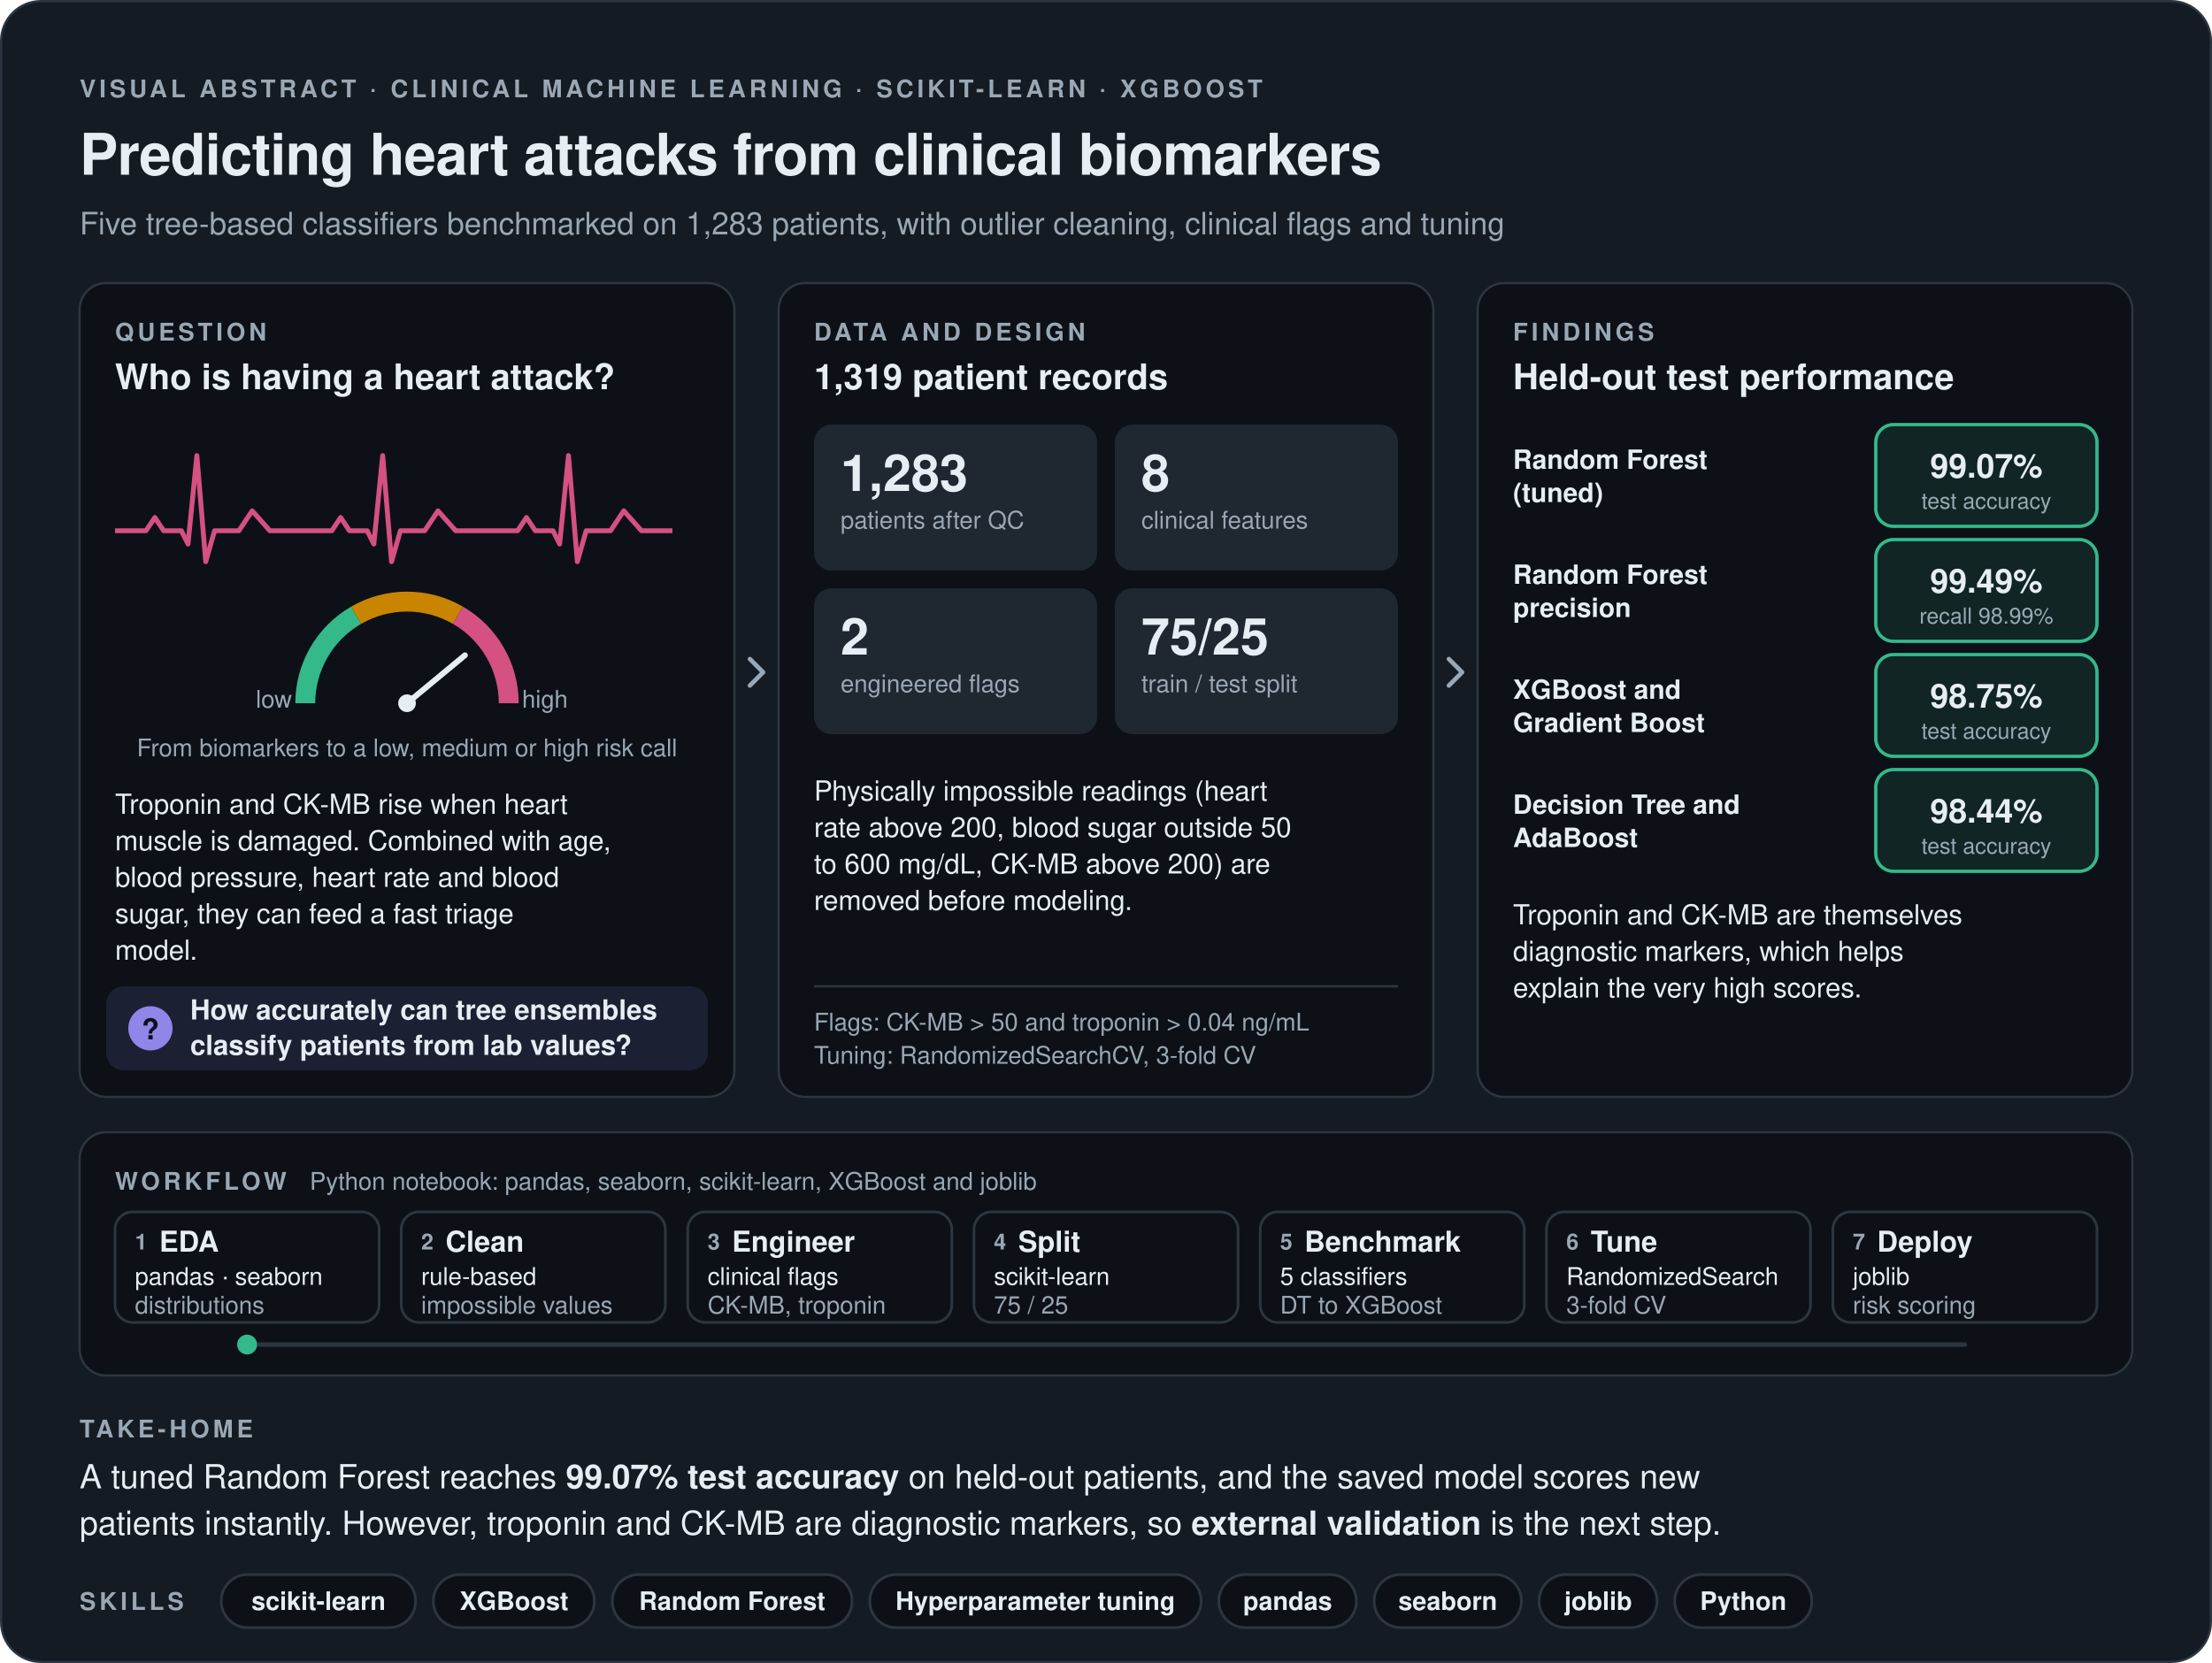
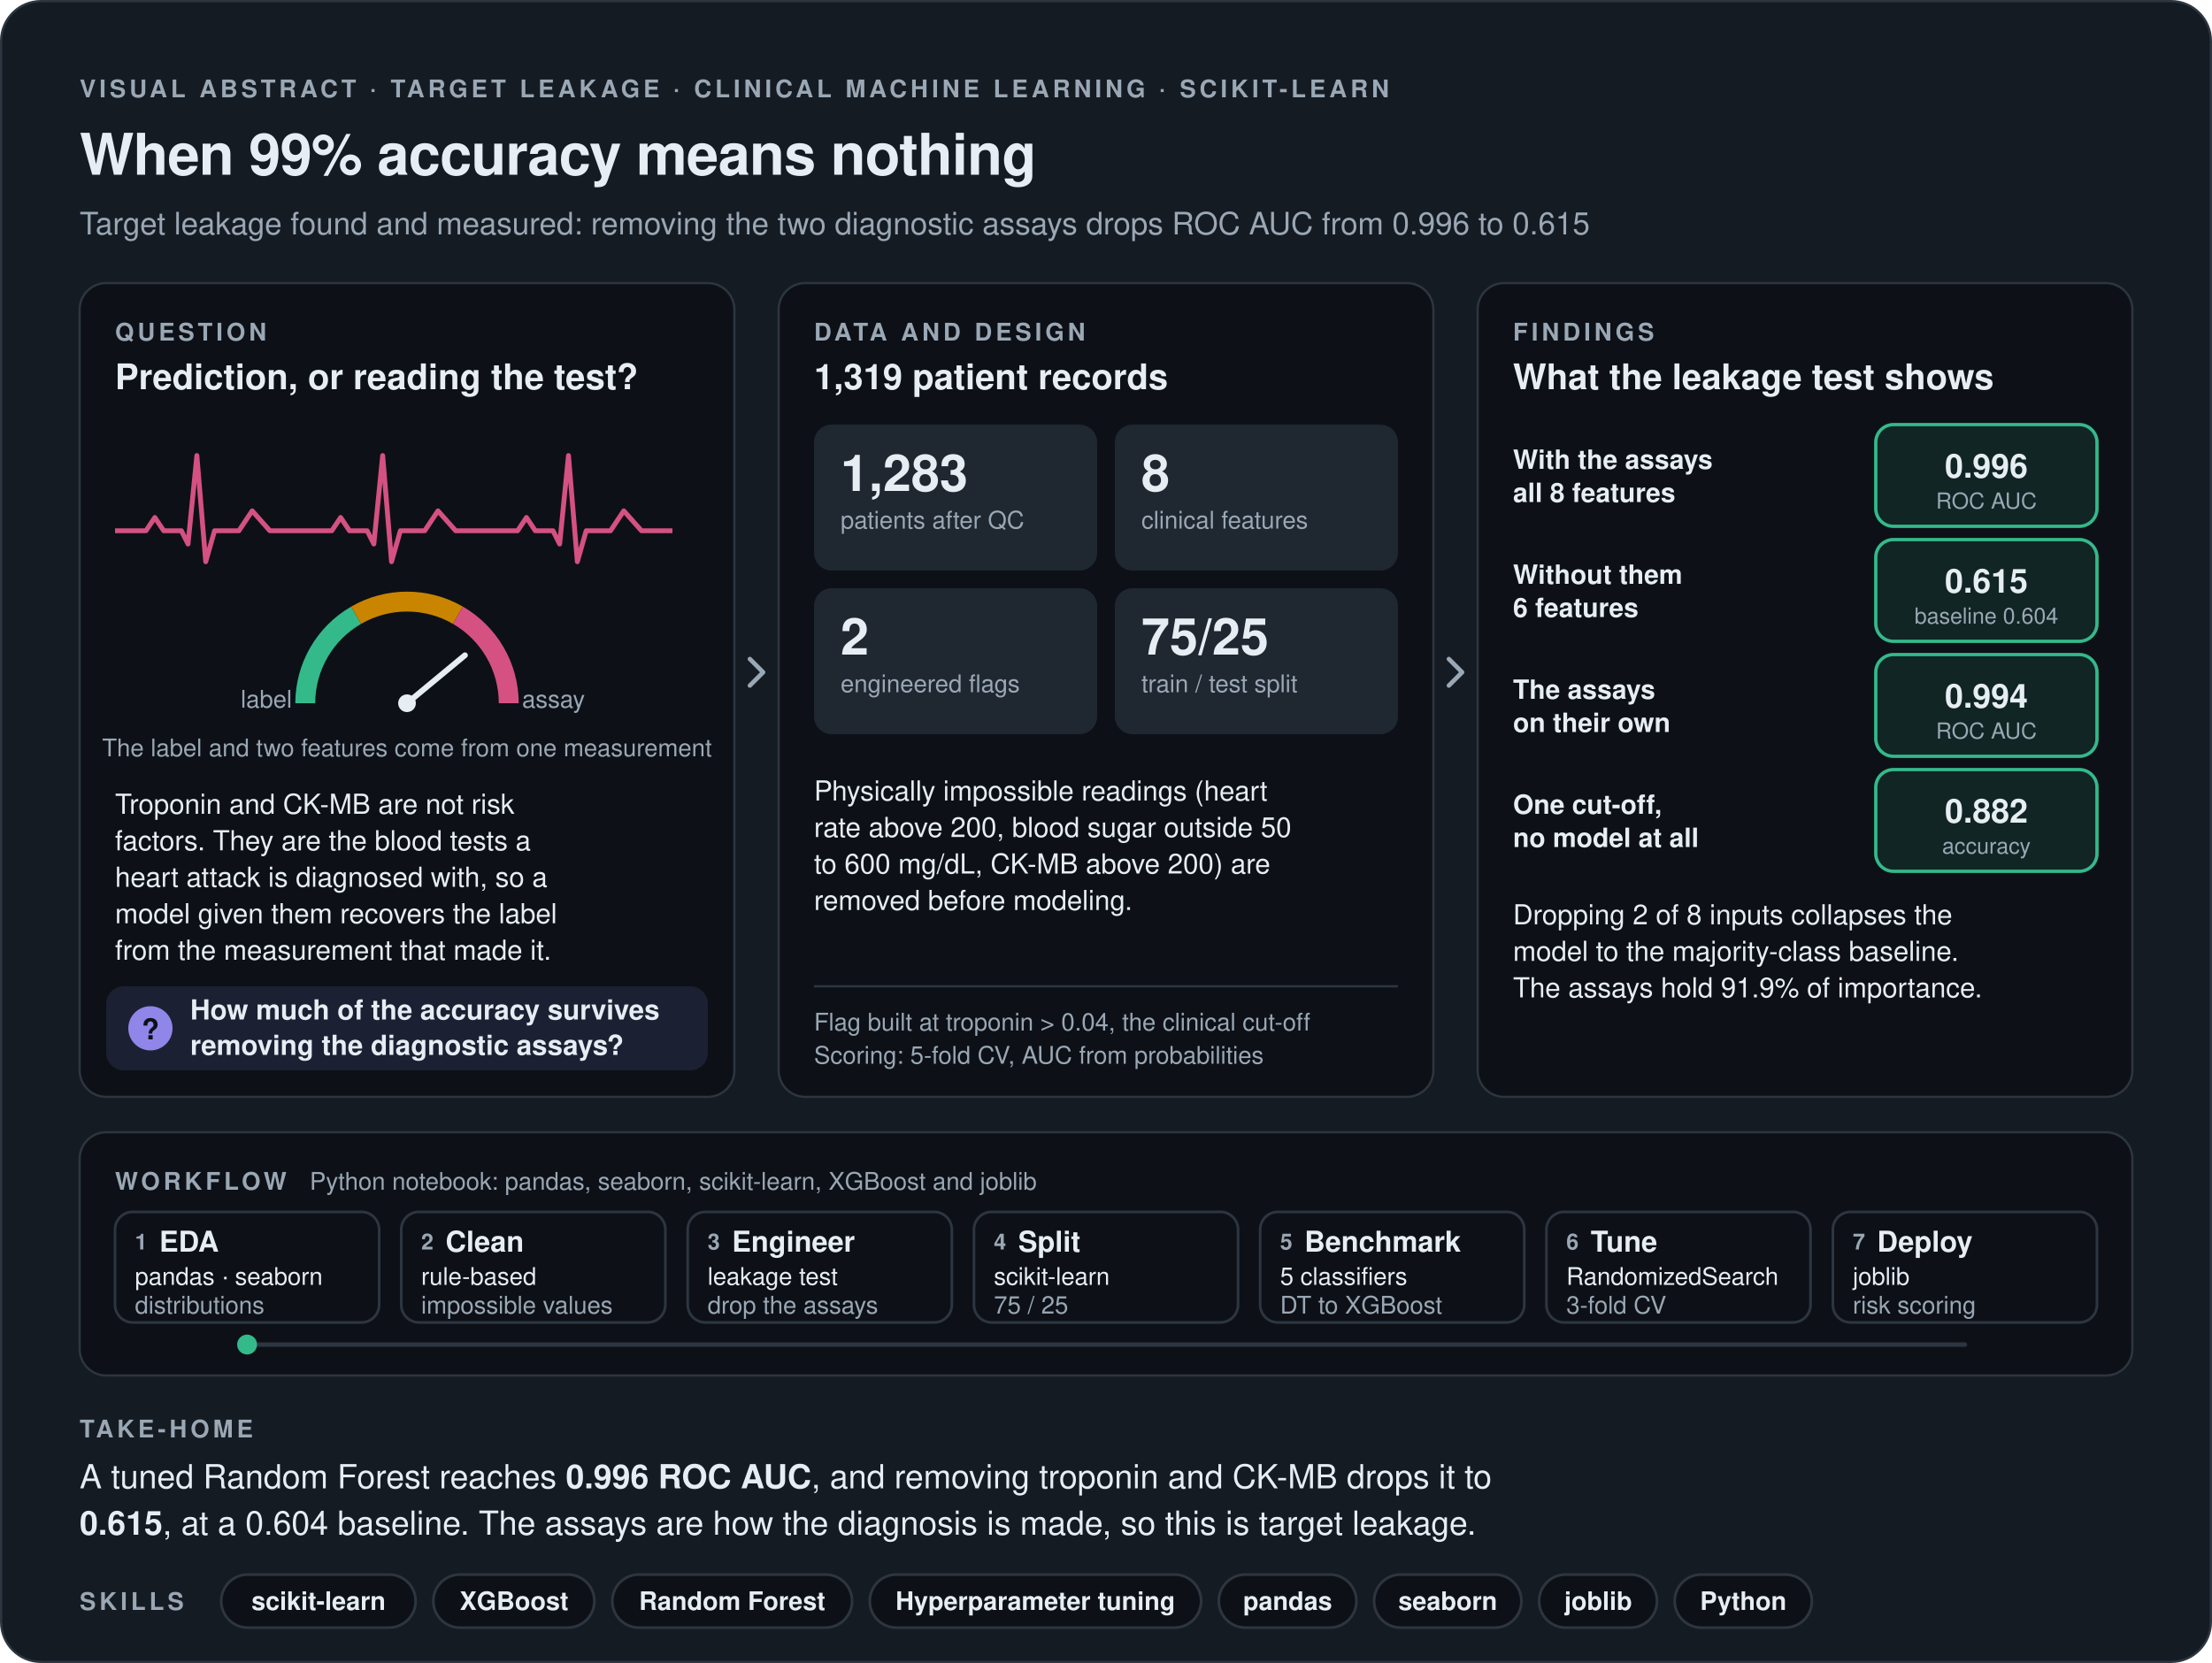
<svg xmlns="http://www.w3.org/2000/svg" viewBox="0 0 1000 752" width="1000" height="752" role="img" aria-labelledby="t d">
  <style>
  text { font-family: 'Helvetica Neue', Helvetica, Arial, 'Liberation Sans', sans-serif; fill: #e6edf3; }
  .bgcard { fill: #151b23; stroke: #2d3640; }
  .panel { fill: #0d1117; stroke: #2d3640; stroke-width: 1; }
  .eyebrow { font-size: 11px; font-weight: 700; letter-spacing: 1.6px; fill: #9aa7b4; }
  .title { font-size: 26px; font-weight: 700; letter-spacing: -0.3px; }
  .sub { font-size: 14px; fill: #9aa7b4; }
  .h2 { font-size: 16px; font-weight: 700; }
  .body { font-size: 12.5px; }
  .small { font-size: 11px; fill: #9aa7b4; }
  .lab { font-size: 12px; font-weight: 700; }
  .num { font-size: 23px; font-weight: 700; }
  .q { font-size: 12.5px; font-weight: 700; }
  .take { font-size: 15px; }
  .em { font-weight: 700; }
  .step-role { font-size: 13px; font-weight: 700; }
  .step-tool { font-size: 11px; }
  .step-n { font-size: 10px; font-weight: 700; fill: #9aa7b4; }
  .chiptext { font-size: 11.5px; font-weight: 600; }
  .skill { fill: #0d1117; stroke: #2d3640; stroke-width: 1.2; }
  .rule { stroke: #2d3640; stroke-width: 1; fill: none; }
  .qbox { fill: #1c2033; }
  .qmark { fill: #9085e9; }
  .qmark-t { font-size: 13px; font-weight: 700; fill: #0d1117; }
  .chev { fill: none; stroke: #9aa7b4; stroke-width: 2; stroke-linecap: round; stroke-linejoin: round; }
  .chip { fill: #0d1117; stroke: #2d3640; stroke-width: 1.2; animation: glow 8.4s linear infinite; }
  .track { stroke: #2d3640; stroke-width: 2; stroke-linecap: round; }
  .packet { fill: #34b98b; animation: travel 8.4s linear infinite; }
  .tile { stroke-width: 1.5; }
  .tile.up { fill: #e66767; fill-opacity: .14; stroke: #e66767; }
  .tile.down { fill: #3987e5; fill-opacity: .14; stroke: #3987e5; }
  .tile.metric { fill: #34b98b; fill-opacity: .12; stroke: #34b98b; }
  .tile.note { fill: #9085e9; fill-opacity: .10; stroke: #9085e9; }
  .tval { font-size: 15px; font-weight: 700; }
  .tsub { font-size: 10px; fill: #9aa7b4; }
  .tri-up { fill: #e66767; transform-box: fill-box; transform-origin: center; animation: bobUp 2.6s ease-in-out infinite; }
  .tri-down { fill: #3987e5; transform-box: fill-box; transform-origin: center; animation: bobDown 2.6s ease-in-out infinite; }
  .check { fill: none; stroke: #34b98b; stroke-width: 2.6; stroke-linecap: round; stroke-linejoin: round; }
  .statbox { fill: #1f2731; }
  /* motif classes */
  .m-lab { font-size: 11px; fill: #9aa7b4; }
  .m-lab.bold { font-weight: 700; fill: #e6edf3; }
  .m-lab.small { font-size: 9.5px; }
  .m-lab.inv { fill: #0d1117; font-weight: 700; }
  .m-strand { fill: none; stroke-width: 2.6; stroke-linecap: round; }
  .m-strand.a { stroke: #9085e9; }
  .m-strand.b { stroke: #34b98b; }
  .m-rung { stroke: #2d3640; stroke-width: 2; }
  .m-rung.hit { stroke: #d55181; stroke-width: 3; }
  .m-hitdot, .m-ring, .m-dot.hom, .m-cell.hom { transform-box: fill-box; transform-origin: center; }
  .m-hitdot { fill: #d55181; animation: pulse 3s ease-in-out infinite; }
  .m-dot { fill-opacity: .85; }
  .cx { fill: #9085e9; } .acc { fill: #34b98b; } .cb { fill: #c98500; } .hom { fill: #d55181; }
  .ink { fill: #e6edf3; }
  .m-peak { fill-opacity: .7; stroke: none; }
  .m-base { stroke: #2d3640; stroke-width: 1.2; }
  .m-gene { stroke: #9aa7b4; stroke-width: 1.4; }
  .m-exon { fill: #9aa7b4; }
  .m-tissue { fill: #1f2731; stroke: #9aa7b4; stroke-width: 1.2; }
  .m-tissue.fillonly { stroke: none; }
  .m-tissue.outline { fill: none; stroke-width: 1.6; }
  .m-ring { fill: none; stroke: #e6edf3; stroke-width: 2; stroke-dasharray: 3 2; animation: pulse 3.2s ease-in-out infinite; }
  .m-cell { stroke: #0d1117; stroke-width: 1.2; }
  .m-radius { fill: #34b98b; fill-opacity: .08; stroke: #34b98b; stroke-width: 1.6; stroke-dasharray: 4 3; }
  .m-center { fill: #e6edf3; }
  .m-cellf { stroke: none; }
  .m-op { font-size: 18px; font-weight: 700; fill: #9aa7b4; }
  .m-edge { stroke: #2d3640; stroke-width: .8; }
  .m-edge.strong { stroke: #9aa7b4; stroke-width: 1.4; }
  .m-node { fill: #0d1117; stroke: #9085e9; stroke-width: 2; }
  .m-node.in { stroke: #9aa7b4; }
  .m-node.z { fill: #34b98b; stroke: #34b98b; }
  .m-base-t { font-family: 'SFMono-Regular', Menlo, Consolas, 'Liberation Mono', monospace; font-size: 15px; font-weight: 700; }
  .m-base-t.acc { fill: #34b98b; } .m-base-t.cx { fill: #9085e9; } .m-base-t.cb { fill: #c98500; } .m-base-t.hom { fill: #d55181; }
  .m-window { fill: #34b98b; fill-opacity: .10; stroke: #34b98b; stroke-width: 2; animation: scan 4s ease-in-out infinite; }
  .m-bar { fill: #9085e9; fill-opacity: .75; }
  .m-arrow { stroke: #9aa7b4; stroke-width: 1.4; fill: none; }
  .m-table { fill: #0d1117; stroke: #9aa7b4; stroke-width: 1.2; }
  .m-thead { fill: #9085e9; }
  .m-row { stroke: #2d3640; stroke-width: 1.4; }
  .m-cyl { fill: #1f2731; stroke: #34b98b; stroke-width: 1.6; }
  .m-cyl.top { fill: #0d1117; }
  .m-bond { stroke: #9aa7b4; stroke-width: 3; stroke-linecap: round; }
  .m-atom { fill: #9aa7b4; stroke: #0d1117; stroke-width: 1.4; }
  .m-atom.pep { animation: drift 4s ease-in-out infinite; }
  .m-head { fill: #c98500; }
  .m-tail { fill: none; stroke: #2d3640; stroke-width: 1.4; }
  .m-stick { stroke: #9aa7b4; stroke-width: 2; }
  .m-stick.ghost { stroke: #2d3640; stroke-dasharray: 3 2; }
  .m-stick.hit { stroke: #d55181; stroke-width: 3; }
  .m-ecg { fill: none; stroke: #d55181; stroke-width: 2.2; stroke-linejoin: round; stroke-dasharray: 900; animation: ecg 3.4s linear infinite; }
  .m-gauge { fill: none; stroke-width: 9; }
  .m-gauge.acc { stroke: #34b98b; } .m-gauge.cb { stroke: #c98500; } .m-gauge.hom { stroke: #d55181; }
  .m-needle { stroke: #e6edf3; stroke-width: 2.6; stroke-linecap: round; }
  @keyframes pulse { 0%, 100% { opacity: .5; transform: scale(.85); } 50% { opacity: 1; transform: scale(1.15); } }
  @keyframes bobUp { 0%, 100% { transform: translateY(1.5px); } 50% { transform: translateY(-1.5px); } }
  @keyframes bobDown { 0%, 100% { transform: translateY(-1.5px); } 50% { transform: translateY(1.5px); } }
  @keyframes travel { 0% { transform: translateX(0); opacity: 0; } 3% { opacity: 1; } 97% { opacity: 1; } 100% { transform: translateX(776.6px); opacity: 0; } }
  @keyframes glow { 0%, 14.3%, 100% { stroke: #2d3640; stroke-width: 1.2; } 3%, 8.9% { stroke: #34b98b; stroke-width: 2.2; } }
  @keyframes scan { 0%, 100% { transform: translateX(0); } 50% { transform: translateX(6px); } }
  @keyframes drift { 0%, 100% { transform: translateY(0); } 50% { transform: translateY(-5px); } }
  @keyframes ecg { 0% { stroke-dashoffset: 900; } 100% { stroke-dashoffset: 0; } }
  @media (prefers-reduced-motion: reduce) { * { animation: none !important; } }
</style>
  <rect x="0.5" y="0.5" width="999" height="751" rx="18" class="bgcard" />
-   <text x="36.0" y="44.0" class="eyebrow">VISUAL ABSTRACT  ·  CLINICAL MACHINE LEARNING  ·  SCIKIT-LEARN  ·  XGBOOST</text>
-   <text x="36.0" y="79.0" class="title">Predicting heart attacks from clinical biomarkers</text>
-   <text x="36.0" y="106.0" class="sub">Five tree-based classifiers benchmarked on 1,283 patients, with outlier cleaning, clinical flags and tuning</text>
+   <text x="36.0" y="44.0" class="eyebrow">VISUAL ABSTRACT  ·  TARGET LEAKAGE  ·  CLINICAL MACHINE LEARNING  ·  SCIKIT-LEARN</text>
+   <text x="36.0" y="79.0" class="title">When 99% accuracy means nothing</text>
+   <text x="36.0" y="106.0" class="sub">Target leakage found and measured: removing the two diagnostic assays drops ROC AUC from 0.996 to 0.615</text>
  <rect x="36" y="128" width="296" height="368" rx="12" class="panel" />
  <text x="52.0" y="154.0" class="eyebrow">QUESTION</text>
-   <text x="52.0" y="176.0" class="h2">Who is having a heart attack?</text>
+   <text x="52.0" y="176.0" class="h2">Prediction, or reading the test?</text>
  <path class="m-ecg" d="M52.0,240.0 L66.0,240.0 L70.0,234.0 L74.0,240.0 L82.0,240.0 L85.0,246.0 L89.0,206.0 L93.0,254.0 L97.0,240.0 L108.0,240.0 L114.0,231.0 L122.0,240.0 L136.0,240.0 L136.0,240.0 L150.0,240.0 L154.0,234.0 L158.0,240.0 L166.0,240.0 L169.0,246.0 L173.0,206.0 L177.0,254.0 L181.0,240.0 L192.0,240.0 L198.0,231.0 L206.0,240.0 L220.0,240.0 L220.0,240.0 L234.0,240.0 L238.0,234.0 L242.0,240.0 L250.0,240.0 L253.0,246.0 L257.0,206.0 L261.0,254.0 L265.0,240.0 L276.0,240.0 L282.0,231.0 L290.0,240.0 L304.0,240.0" />
  <path d="M138.0,318.0 A46,46 0 0 1 161.0,278.2" class="m-gauge acc" />
  <path d="M161.0,278.2 A46,46 0 0 1 207.0,278.2" class="m-gauge cb" />
  <path d="M207.0,278.2 A46,46 0 0 1 230.0,318.0" class="m-gauge hom" />
  <line x1="184.0" y1="318" x2="210.2" y2="296.3" class="m-needle" />
  <circle cx="184.0" cy="318" r="4" class="m-center" />
-   <text x="132.0" y="320.0" class="m-lab" text-anchor="end">low</text>
-   <text x="236.0" y="320.0" class="m-lab">high</text>
-   <text x="184.0" y="342.0" class="small" text-anchor="middle">From biomarkers to a low, medium or high risk call</text>
-   <text x="52.0" y="368.0" class="body">Troponin and CK-MB rise when heart</text>
-   <text x="52.0" y="384.5" class="body">muscle is damaged. Combined with age,</text>
-   <text x="52.0" y="401.0" class="body">blood pressure, heart rate and blood</text>
-   <text x="52.0" y="417.5" class="body">sugar, they can feed a fast triage</text>
-   <text x="52.0" y="434.0" class="body">model.</text>
+   <text x="132.0" y="320.0" class="m-lab" text-anchor="end">label</text>
+   <text x="236.0" y="320.0" class="m-lab">assay</text>
+   <text x="184.0" y="342.0" class="small" text-anchor="middle">The label and two features come from one measurement</text>
+   <text x="52.0" y="368.0" class="body">Troponin and CK-MB are not risk</text>
+   <text x="52.0" y="384.5" class="body">factors. They are the blood tests a</text>
+   <text x="52.0" y="401.0" class="body">heart attack is diagnosed with, so a</text>
+   <text x="52.0" y="417.5" class="body">model given them recovers the label</text>
+   <text x="52.0" y="434.0" class="body">from the measurement that made it.</text>
  <rect x="48" y="446" width="272" height="38" rx="8" class="qbox" />
  <circle cx="68" cy="465" r="10" class="qmark" />
  <text x="68.0" y="470.0" class="qmark-t" text-anchor="middle">?</text>
-   <text x="86.0" y="461.0" class="q">How accurately can tree ensembles</text>
-   <text x="86.0" y="477.0" class="q">classify patients from lab values?</text>
+   <text x="86.0" y="461.0" class="q">How much of the accuracy survives</text>
+   <text x="86.0" y="477.0" class="q">removing the diagnostic assays?</text>
  <rect x="352" y="128" width="296" height="368" rx="12" class="panel" />
  <text x="368.0" y="154.0" class="eyebrow">DATA AND DESIGN</text>
  <text x="368.0" y="176.0" class="h2">1,319 patient records</text>
  <rect x="368" y="192" width="128" height="66" rx="8" class="statbox" />
  <text x="380.0" y="222.0" class="num">1,283</text>
  <text x="380.0" y="239.0" class="small">patients after QC</text>
  <rect x="504" y="192" width="128" height="66" rx="8" class="statbox" />
  <text x="516.0" y="222.0" class="num">8</text>
  <text x="516.0" y="239.0" class="small">clinical features</text>
  <rect x="368" y="266" width="128" height="66" rx="8" class="statbox" />
  <text x="380.0" y="296.0" class="num">2</text>
  <text x="380.0" y="313.0" class="small">engineered flags</text>
  <rect x="504" y="266" width="128" height="66" rx="8" class="statbox" />
  <text x="516.0" y="296.0" class="num">75/25</text>
  <text x="516.0" y="313.0" class="small">train / test split</text>
  <text x="368.0" y="362.0" class="body">Physically impossible readings (heart</text>
  <text x="368.0" y="378.5" class="body">rate above 200, blood sugar outside 50</text>
  <text x="368.0" y="395.0" class="body">to 600 mg/dL, CK-MB above 200) are</text>
  <text x="368.0" y="411.5" class="body">removed before modeling.</text>
  <line x1="368" y1="446" x2="632" y2="446" class="rule" />
-   <text x="368.0" y="466.0" class="small">Flags: CK-MB &gt; 50 and troponin &gt; 0.04 ng/mL</text>
-   <text x="368.0" y="481.0" class="small">Tuning: RandomizedSearchCV, 3-fold CV</text>
+   <text x="368.0" y="466.0" class="small">Flag built at troponin &gt; 0.04, the clinical cut-off</text>
+   <text x="368.0" y="481.0" class="small">Scoring: 5-fold CV, AUC from probabilities</text>
  <rect x="668" y="128" width="296" height="368" rx="12" class="panel" />
  <text x="684.0" y="154.0" class="eyebrow">FINDINGS</text>
-   <text x="684.0" y="176.0" class="h2">Held-out test performance</text>
-   <text x="684.0" y="212.0" class="lab">Random Forest</text>
-   <text x="684.0" y="227.0" class="lab">(tuned)</text>
+   <text x="684.0" y="176.0" class="h2">What the leakage test shows</text>
+   <text x="684.0" y="212.0" class="lab">With the assays</text>
+   <text x="684.0" y="227.0" class="lab">all 8 features</text>
  <rect x="848" y="192" width="100" height="46" rx="8" class="tile metric" />
-   <text x="898.0" y="216.0" class="tval" text-anchor="middle">99.07%</text>
-   <text x="898.0" y="230.0" class="tsub" text-anchor="middle">test accuracy</text>
-   <text x="684.0" y="264.0" class="lab">Random Forest</text>
-   <text x="684.0" y="279.0" class="lab">precision</text>
+   <text x="898.0" y="216.0" class="tval" text-anchor="middle">0.996</text>
+   <text x="898.0" y="230.0" class="tsub" text-anchor="middle">ROC AUC</text>
+   <text x="684.0" y="264.0" class="lab">Without them</text>
+   <text x="684.0" y="279.0" class="lab">6 features</text>
  <rect x="848" y="244" width="100" height="46" rx="8" class="tile metric" />
-   <text x="898.0" y="268.0" class="tval" text-anchor="middle">99.49%</text>
-   <text x="898.0" y="282.0" class="tsub" text-anchor="middle">recall 98.99%</text>
-   <text x="684.0" y="316.0" class="lab">XGBoost and</text>
-   <text x="684.0" y="331.0" class="lab">Gradient Boost</text>
+   <text x="898.0" y="268.0" class="tval" text-anchor="middle">0.615</text>
+   <text x="898.0" y="282.0" class="tsub" text-anchor="middle">baseline 0.604</text>
+   <text x="684.0" y="316.0" class="lab">The assays</text>
+   <text x="684.0" y="331.0" class="lab">on their own</text>
  <rect x="848" y="296" width="100" height="46" rx="8" class="tile metric" />
-   <text x="898.0" y="320.0" class="tval" text-anchor="middle">98.75%</text>
-   <text x="898.0" y="334.0" class="tsub" text-anchor="middle">test accuracy</text>
-   <text x="684.0" y="368.0" class="lab">Decision Tree and</text>
-   <text x="684.0" y="383.0" class="lab">AdaBoost</text>
+   <text x="898.0" y="320.0" class="tval" text-anchor="middle">0.994</text>
+   <text x="898.0" y="334.0" class="tsub" text-anchor="middle">ROC AUC</text>
+   <text x="684.0" y="368.0" class="lab">One cut-off,</text>
+   <text x="684.0" y="383.0" class="lab">no model at all</text>
  <rect x="848" y="348" width="100" height="46" rx="8" class="tile metric" />
-   <text x="898.0" y="372.0" class="tval" text-anchor="middle">98.44%</text>
-   <text x="898.0" y="386.0" class="tsub" text-anchor="middle">test accuracy</text>
-   <text x="684.0" y="418.0" class="body">Troponin and CK-MB are themselves</text>
-   <text x="684.0" y="434.5" class="body">diagnostic markers, which helps</text>
-   <text x="684.0" y="451.0" class="body">explain the very high scores.</text>
+   <text x="898.0" y="372.0" class="tval" text-anchor="middle">0.882</text>
+   <text x="898.0" y="386.0" class="tsub" text-anchor="middle">accuracy</text>
+   <text x="684.0" y="418.0" class="body">Dropping 2 of 8 inputs collapses the</text>
+   <text x="684.0" y="434.5" class="body">model to the majority-class baseline.</text>
+   <text x="684.0" y="451.0" class="body">The assays hold 91.9% of importance.</text>
  <path class="chev" d="M339,298 l6,6 l-6,6" />
  <path class="chev" d="M655,298 l6,6 l-6,6" />
  <rect x="36" y="512" width="928" height="110" rx="12" class="panel" />
  <text x="52.0" y="538.0" class="eyebrow">WORKFLOW</text>
  <text x="140.0" y="538.0" class="small">Python notebook: pandas, seaborn, scikit-learn, XGBoost and joblib</text>
  <line x1="111.7" y1="608" x2="888.3" y2="608" class="track" />
  <circle cx="111.7" cy="608" r="4.5" class="packet" />
  <rect x="52.0" y="548" width="119.4" height="50" rx="8" class="chip" style="animation-delay:0.0s" />
  <text x="61.0" y="565.0" class="step-n">1</text>
  <text x="72.0" y="566.0" class="step-role">EDA</text>
  <text x="61.0" y="581.0" class="step-tool">pandas · seaborn</text>
  <text x="61.0" y="594.0" class="small">distributions</text>
  <rect x="181.4" y="548" width="119.4" height="50" rx="8" class="chip" style="animation-delay:1.2s" />
  <text x="190.4" y="565.0" class="step-n">2</text>
  <text x="201.4" y="566.0" class="step-role">Clean</text>
  <text x="190.4" y="581.0" class="step-tool">rule-based</text>
  <text x="190.4" y="594.0" class="small">impossible values</text>
  <rect x="310.9" y="548" width="119.4" height="50" rx="8" class="chip" style="animation-delay:2.4s" />
  <text x="319.9" y="565.0" class="step-n">3</text>
  <text x="330.9" y="566.0" class="step-role">Engineer</text>
-   <text x="319.9" y="581.0" class="step-tool">clinical flags</text>
-   <text x="319.9" y="594.0" class="small">CK-MB, troponin</text>
+   <text x="319.9" y="581.0" class="step-tool">leakage test</text>
+   <text x="319.9" y="594.0" class="small">drop the assays</text>
  <rect x="440.3" y="548" width="119.4" height="50" rx="8" class="chip" style="animation-delay:3.6s" />
  <text x="449.3" y="565.0" class="step-n">4</text>
  <text x="460.3" y="566.0" class="step-role">Split</text>
  <text x="449.3" y="581.0" class="step-tool">scikit-learn</text>
  <text x="449.3" y="594.0" class="small">75 / 25</text>
  <rect x="569.7" y="548" width="119.4" height="50" rx="8" class="chip" style="animation-delay:4.8s" />
  <text x="578.7" y="565.0" class="step-n">5</text>
  <text x="589.7" y="566.0" class="step-role">Benchmark</text>
  <text x="578.7" y="581.0" class="step-tool">5 classifiers</text>
  <text x="578.7" y="594.0" class="small">DT to XGBoost</text>
  <rect x="699.1" y="548" width="119.4" height="50" rx="8" class="chip" style="animation-delay:6.0s" />
  <text x="708.1" y="565.0" class="step-n">6</text>
  <text x="719.1" y="566.0" class="step-role">Tune</text>
  <text x="708.1" y="581.0" class="step-tool">RandomizedSearch</text>
  <text x="708.1" y="594.0" class="small">3-fold CV</text>
  <rect x="828.6" y="548" width="119.4" height="50" rx="8" class="chip" style="animation-delay:7.2s" />
  <text x="837.6" y="565.0" class="step-n">7</text>
  <text x="848.6" y="566.0" class="step-role">Deploy</text>
  <text x="837.6" y="581.0" class="step-tool">joblib</text>
  <text x="837.6" y="594.0" class="small">risk scoring</text>
  <text x="36.0" y="650.0" class="eyebrow">TAKE-HOME</text>
-   <text x="36.0" y="673.0" class="take">A tuned Random Forest reaches <tspan class="em">99.07% test accuracy</tspan> on held-out patients, and the saved model scores new</text>
-   <text x="36.0" y="694.0" class="take">patients instantly. However, troponin and CK-MB are diagnostic markers, so <tspan class="em">external validation</tspan> is the next step.</text>
+   <text x="36.0" y="673.0" class="take">A tuned Random Forest reaches <tspan class="em">0.996 ROC AUC</tspan>, and removing troponin and CK-MB drops it to</text>
+   <text x="36.0" y="694.0" class="take">
+     <tspan class="em">0.615</tspan>, at a 0.604 baseline. The assays are how the diagnosis is made, so this is target leakage.</text>
  <text x="36.0" y="728.0" class="eyebrow">SKILLS</text>
  <rect x="100.0" y="712" width="87.9" height="24" rx="12" class="skill" />
  <text x="144.0" y="728.0" class="chiptext" text-anchor="middle">scikit-learn</text>
  <rect x="195.9" y="712" width="72.8" height="24" rx="12" class="skill" />
  <text x="232.4" y="728.0" class="chiptext" text-anchor="middle">XGBoost</text>
  <rect x="276.8" y="712" width="108.4" height="24" rx="12" class="skill" />
  <text x="331.0" y="728.0" class="chiptext" text-anchor="middle">Random Forest</text>
  <rect x="393.2" y="712" width="149.8" height="24" rx="12" class="skill" />
  <text x="468.1" y="728.0" class="chiptext" text-anchor="middle">Hyperparameter tuning</text>
  <rect x="551.0" y="712" width="62.2" height="24" rx="12" class="skill" />
  <text x="582.1" y="728.0" class="chiptext" text-anchor="middle">pandas</text>
  <rect x="621.2" y="712" width="66.6" height="24" rx="12" class="skill" />
  <text x="654.5" y="728.0" class="chiptext" text-anchor="middle">seaborn</text>
  <rect x="695.8" y="712" width="53.3" height="24" rx="12" class="skill" />
  <text x="722.5" y="728.0" class="chiptext" text-anchor="middle">joblib</text>
  <rect x="757.1" y="712" width="62.0" height="24" rx="12" class="skill" />
  <text x="788.1" y="728.0" class="chiptext" text-anchor="middle">Python</text>
</svg>
